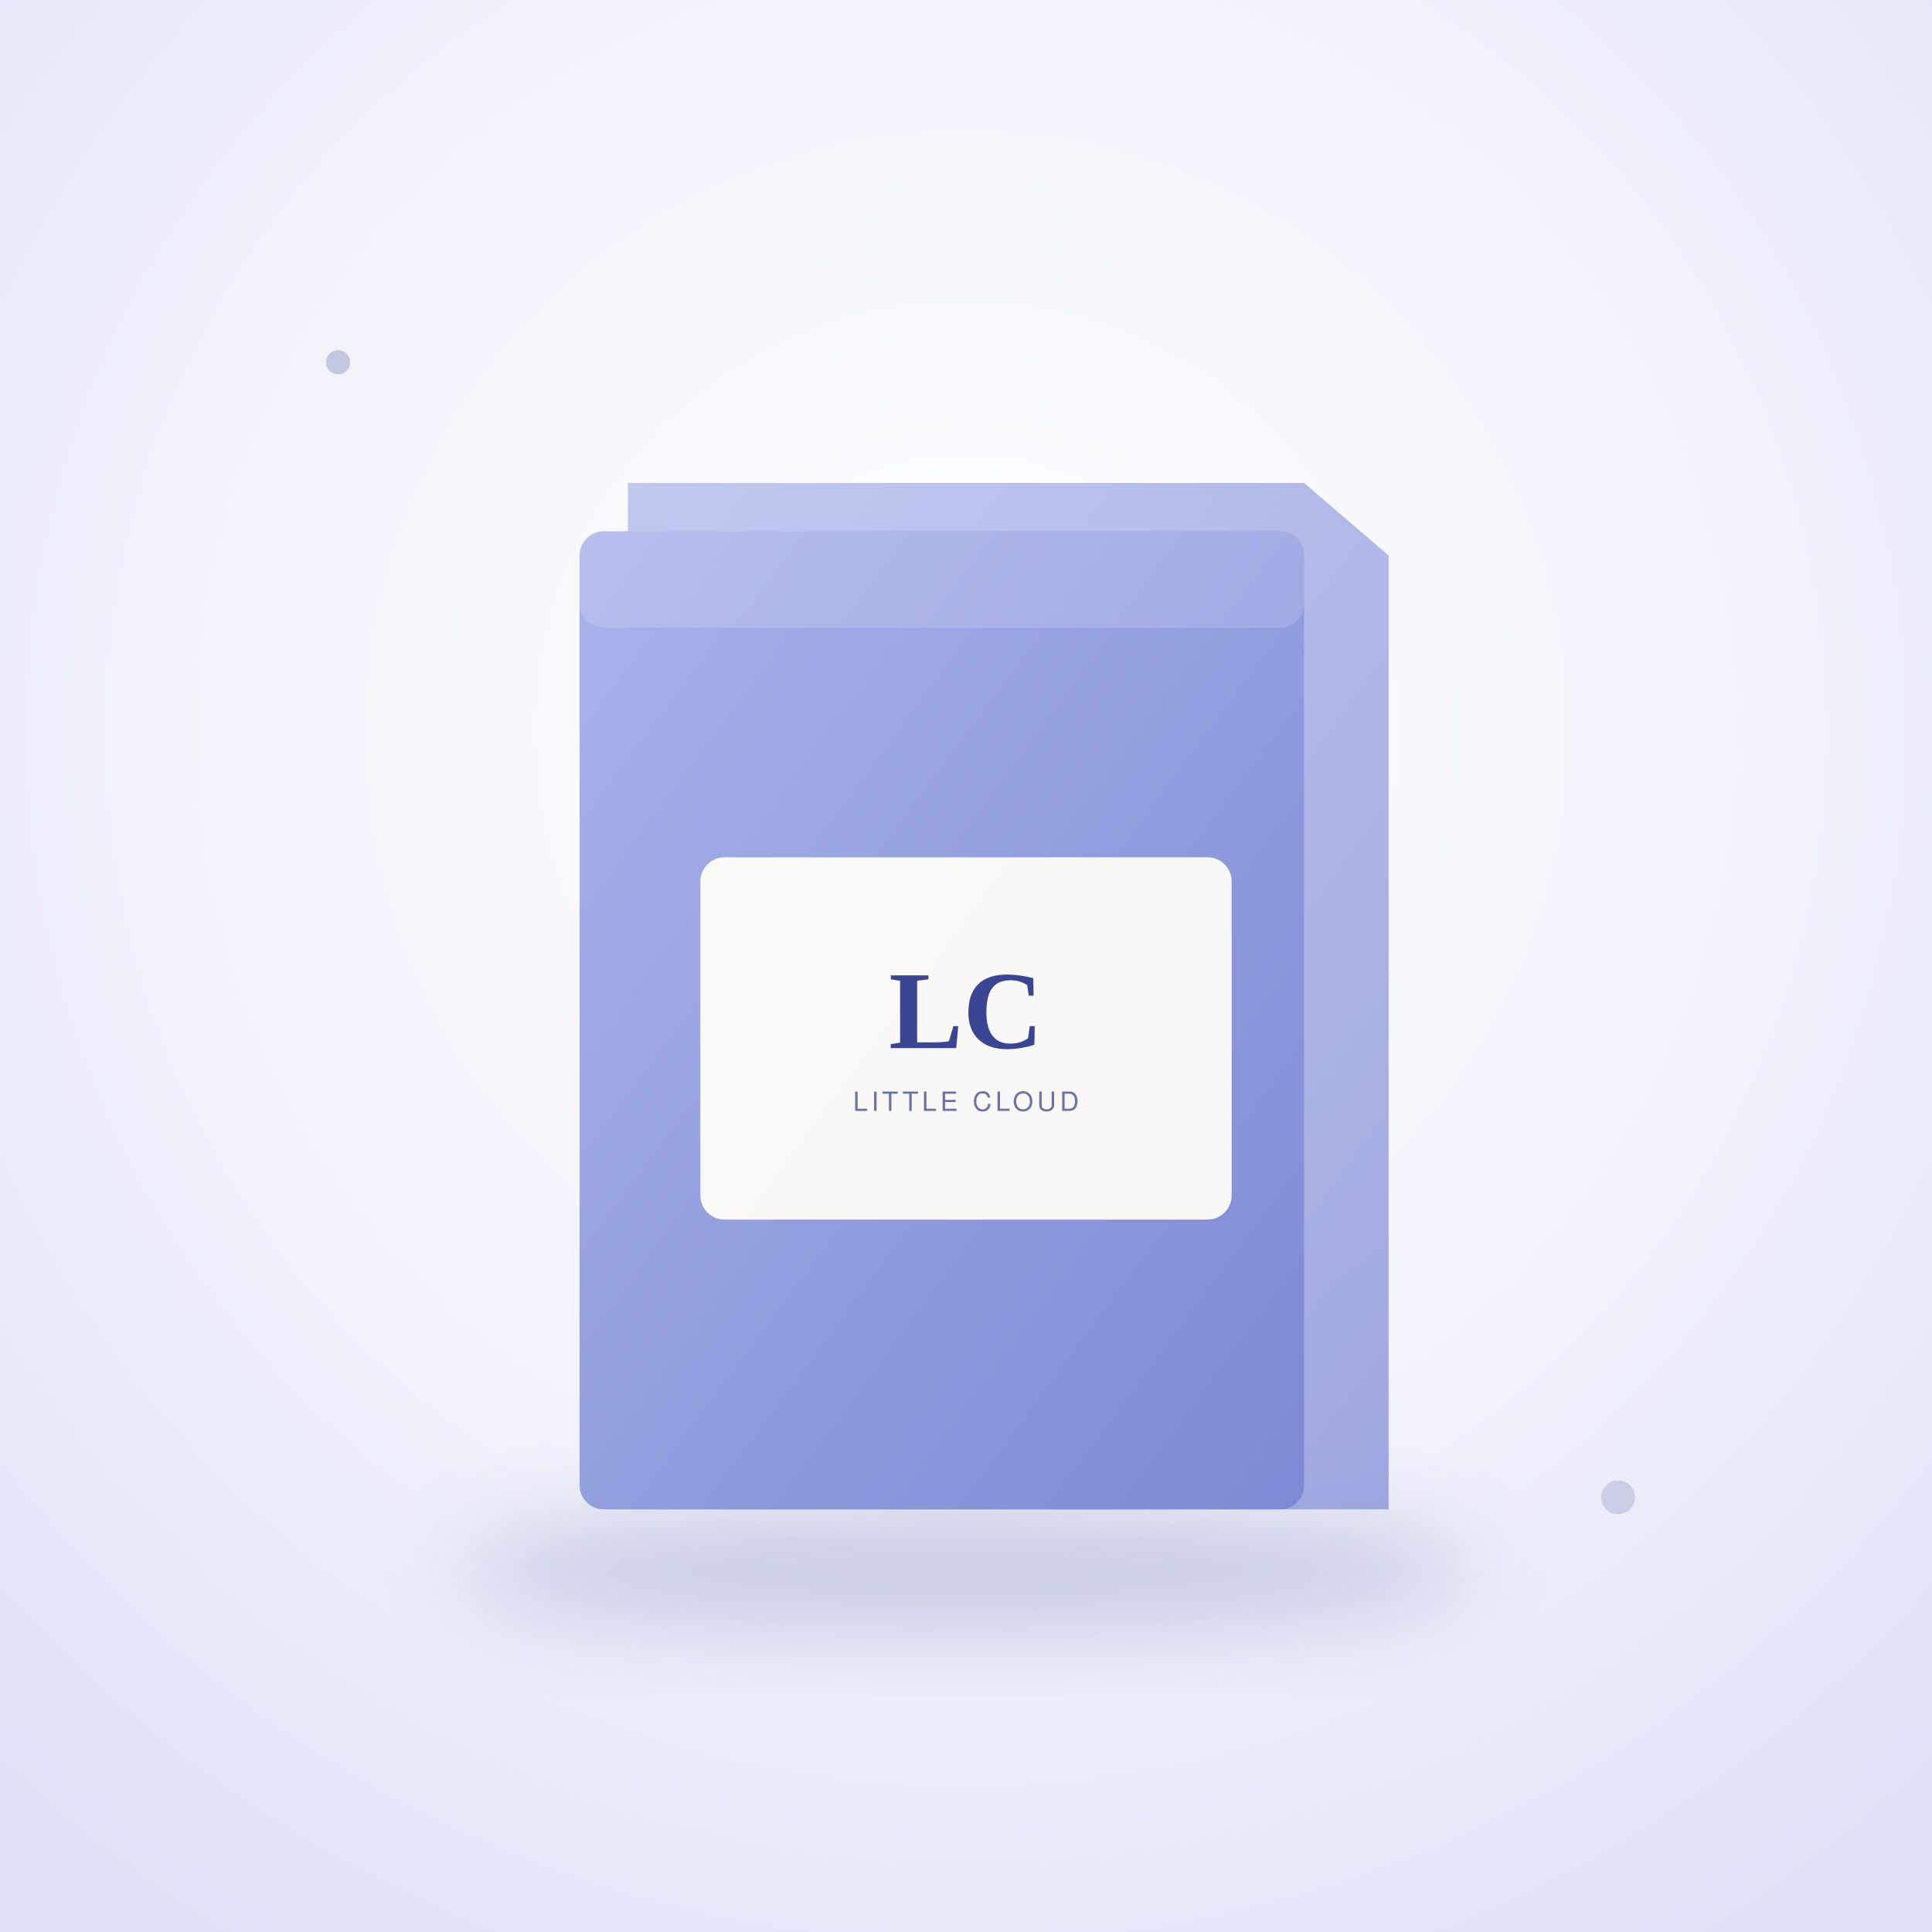
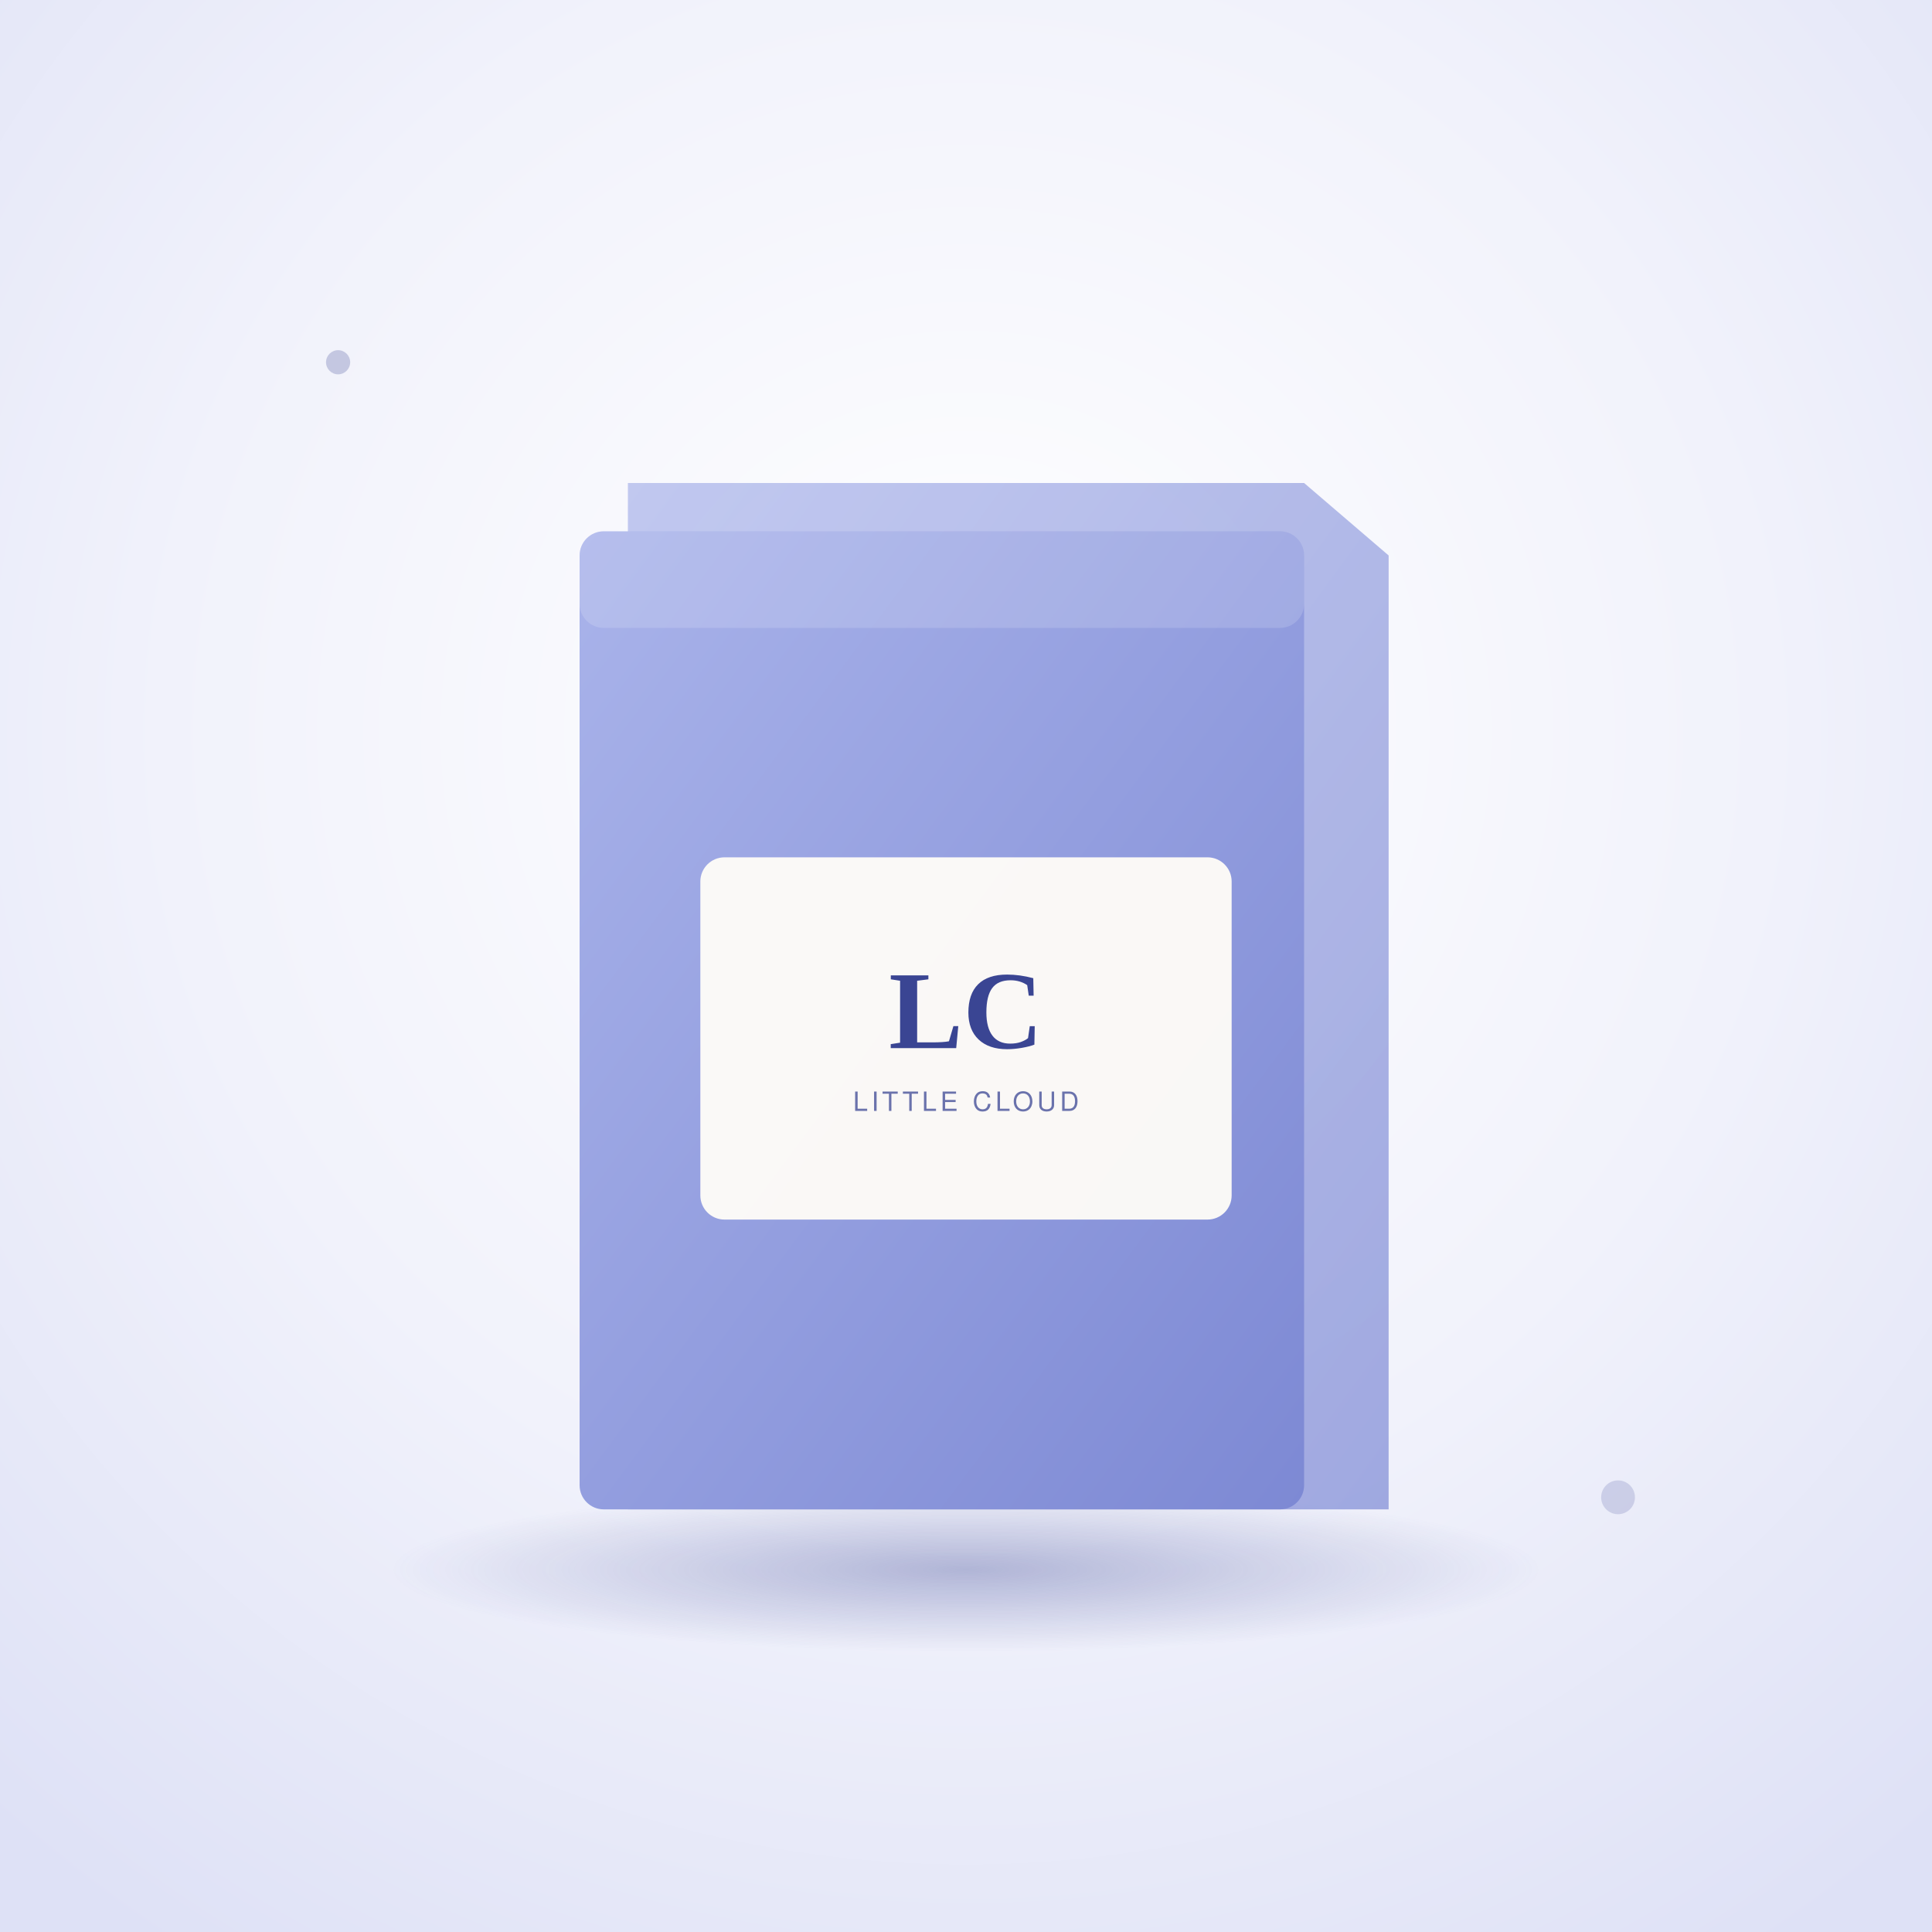
<svg xmlns="http://www.w3.org/2000/svg" viewBox="0 0 800 800" width="800" height="800" role="img" aria-label="Gentle Baby Wipes (Pack of 3)">
  <defs>
    <radialGradient id="bg" cx="50%" cy="38%" r="75%">
      <stop offset="0" stop-color="#FFFFFF" />
      <stop offset=".55" stop-color="#F1F2FB" />
      <stop offset="1" stop-color="#DEE1F6" stop-opacity="1" />
    </radialGradient>
    <linearGradient id="body" x1="0" y1="0" x2="1" y2="1">
      <stop offset="0" stop-color="#A9B3EA" />
      <stop offset="1" stop-color="#7D89D4" />
    </linearGradient>
    <linearGradient id="gold" x1="0" y1="0" x2="1" y2="1">
      <stop offset="0" stop-color="#E8CF8D" />
      <stop offset="1" stop-color="#A9843A" />
    </linearGradient>
    <linearGradient id="ink" x1="0" y1="0" x2="0" y2="1">
      <stop offset="0" stop-color="#3A4593" />
      <stop offset="1" stop-color="#3A4593" />
    </linearGradient>
-     <filter id="soft" x="-50%" y="-50%" width="200%" height="200%">
-       <feGaussianBlur stdDeviation="18" />
-     </filter>
+     <radialGradient id="shadow">
+       <stop offset="0" stop-color="#3A4593" stop-opacity=".35" />
+       <stop offset="1" stop-color="#3A4593" stop-opacity="0" />
+     </radialGradient>
  </defs>
  <rect width="800" height="800" fill="url(#bg)" />
  <circle cx="140" cy="150" r="5" fill="#3A4593" opacity=".25" />
  <circle cx="670" cy="620" r="7" fill="#3A4593" opacity=".18" />
-   <ellipse cx="400" cy="650" rx="210" ry="26" fill="#3A4593" opacity=".22" filter="url(#soft)" />
+   <ellipse cx="400" cy="650" rx="240" ry="34" fill="url(#shadow)" />
  <g transform="translate(400 410)">
    <path d="M-140,-210 L140,-210 L175,-180 L175,215 L-140,215 Z" fill="url(#body)" opacity=".7" />
    <rect x="-160" y="-190" width="300" height="405" rx="10" fill="url(#body)" />
    <rect x="-160" y="-190" width="300" height="40" rx="10" fill="#fff" opacity=".15" />
    <rect x="-110" y="-55" width="220" height="150" rx="10" fill="#FFFDF8" opacity=".95" />
    <text x="0" y="24" text-anchor="middle" font-family="Georgia, 'Times New Roman', serif" font-size="46" font-weight="700" fill="url(#ink)">LC</text>
    <text x="0" y="50" text-anchor="middle" font-family="Helvetica, Arial, sans-serif" font-size="11" letter-spacing="1.5" fill="url(#ink)" opacity=".75">LITTLE CLOUD</text>
    <line x1="-88" x2="88" y1="-37" y2="-37" stroke="url(#ink)" stroke-width="1" opacity=".3" />
  </g>
</svg>
